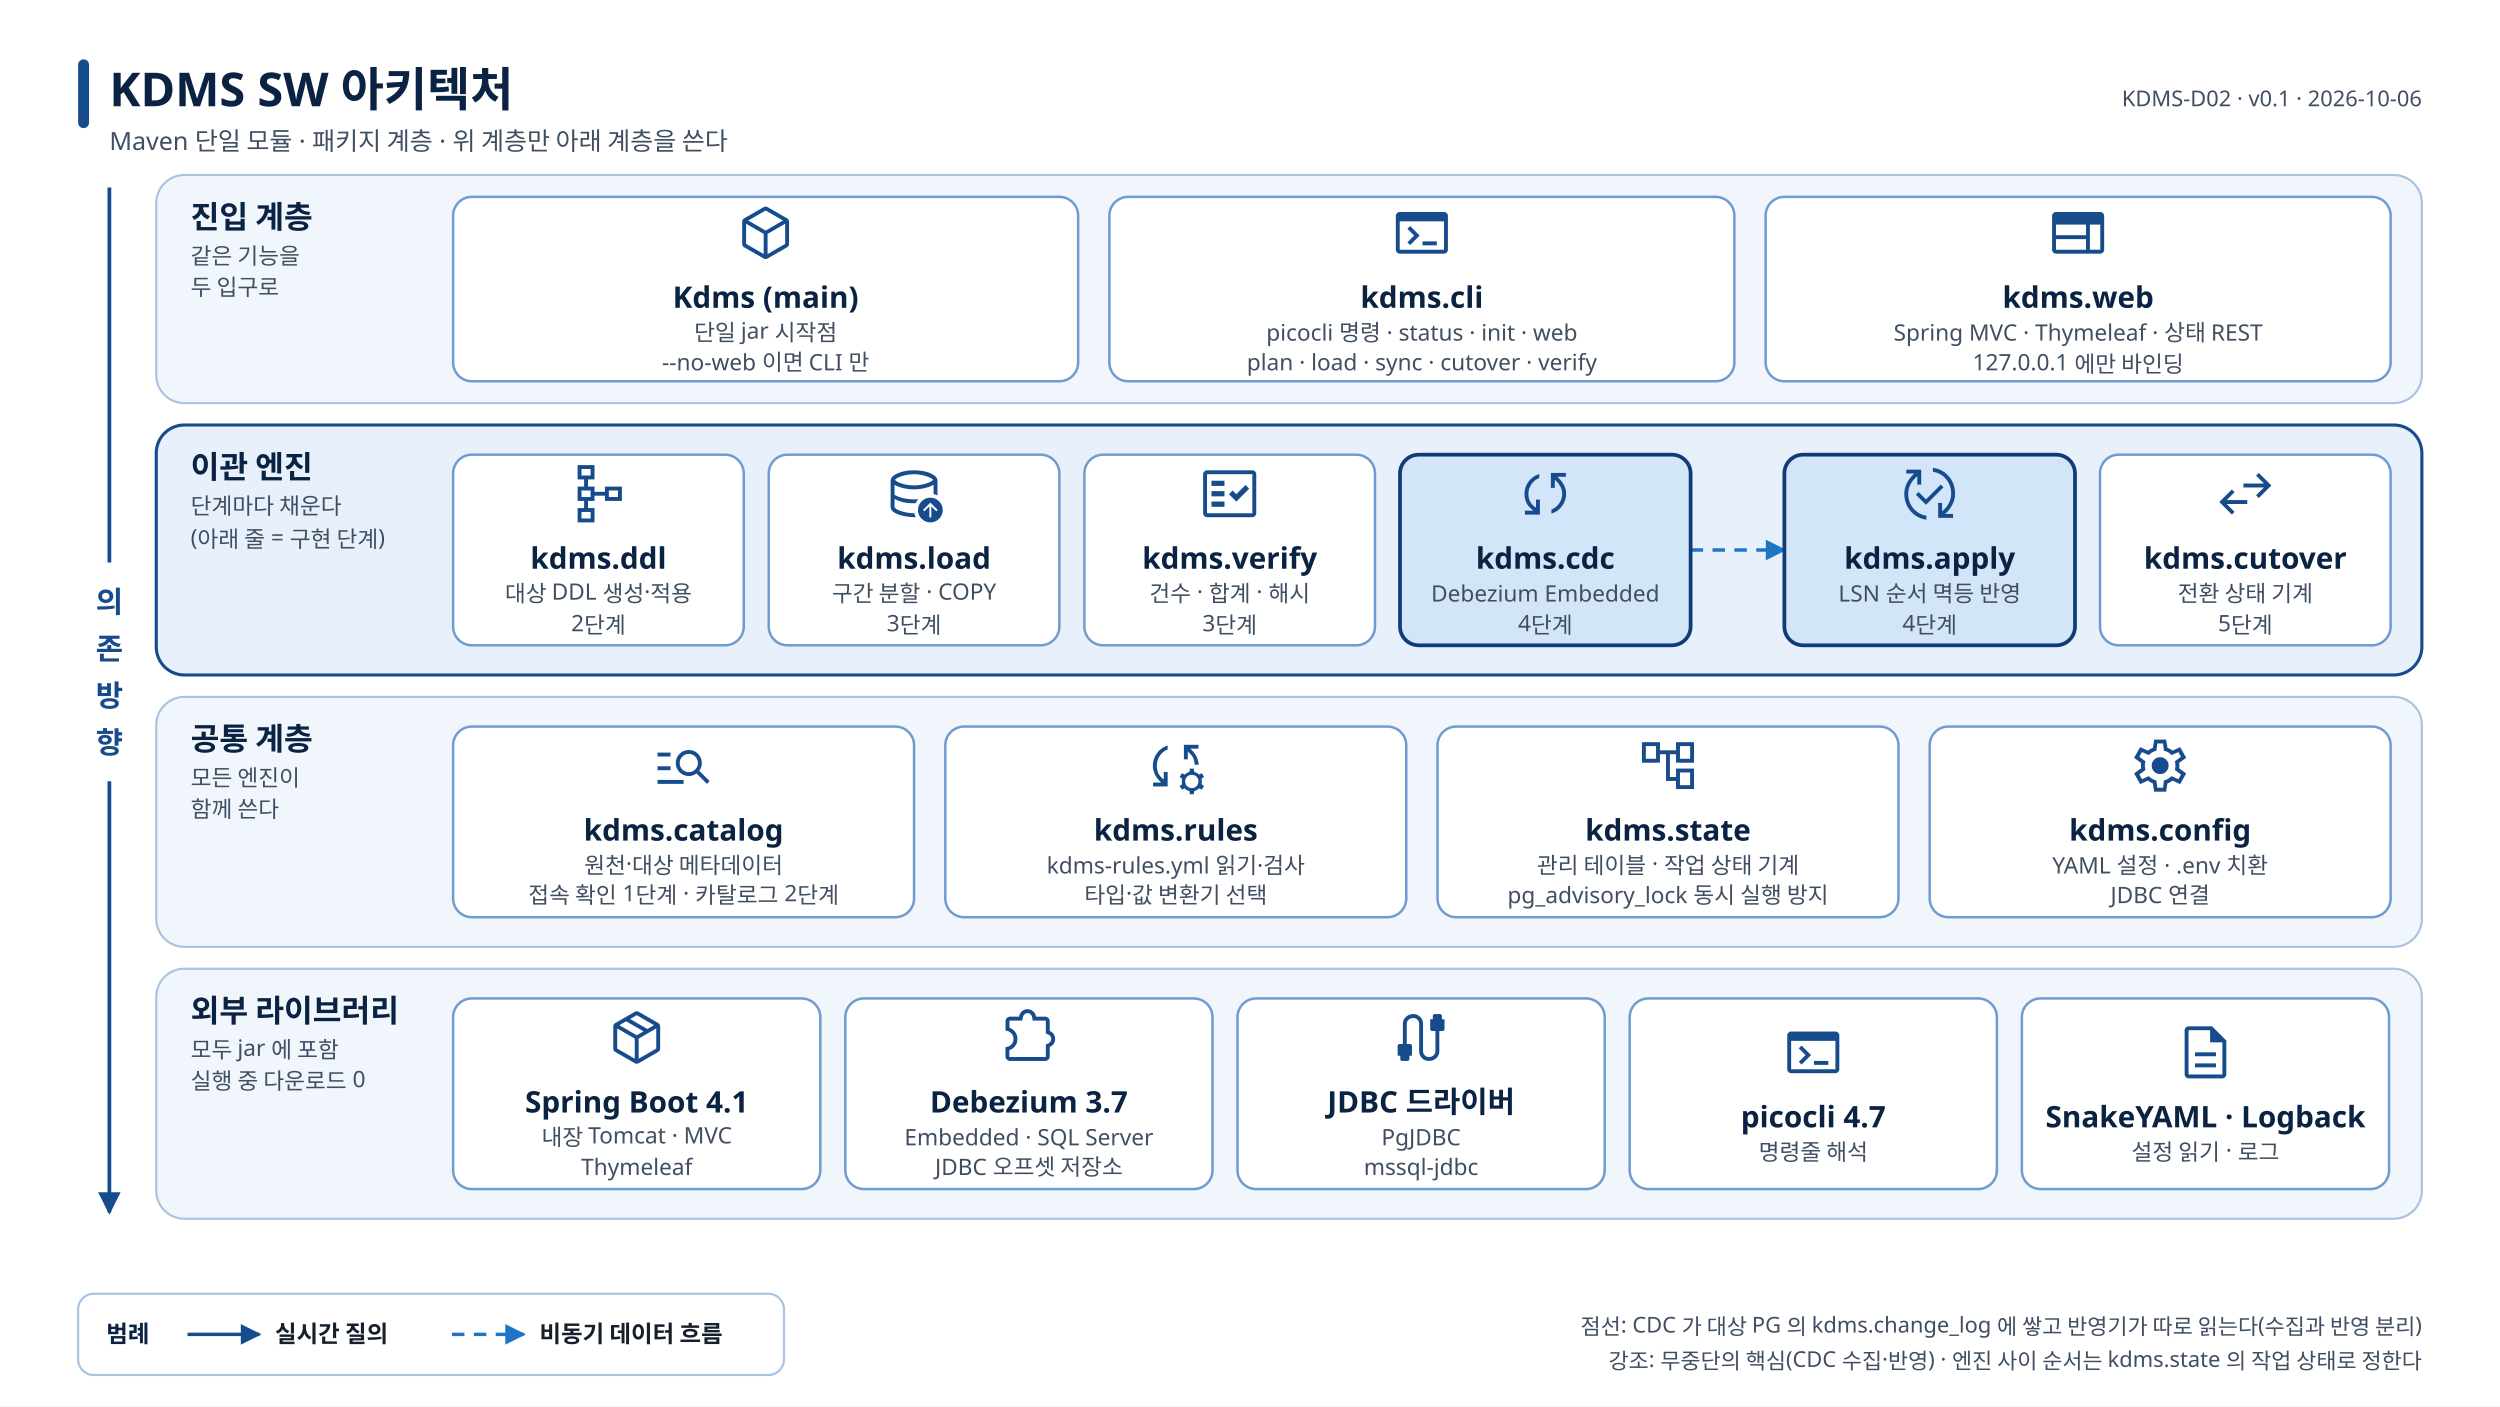
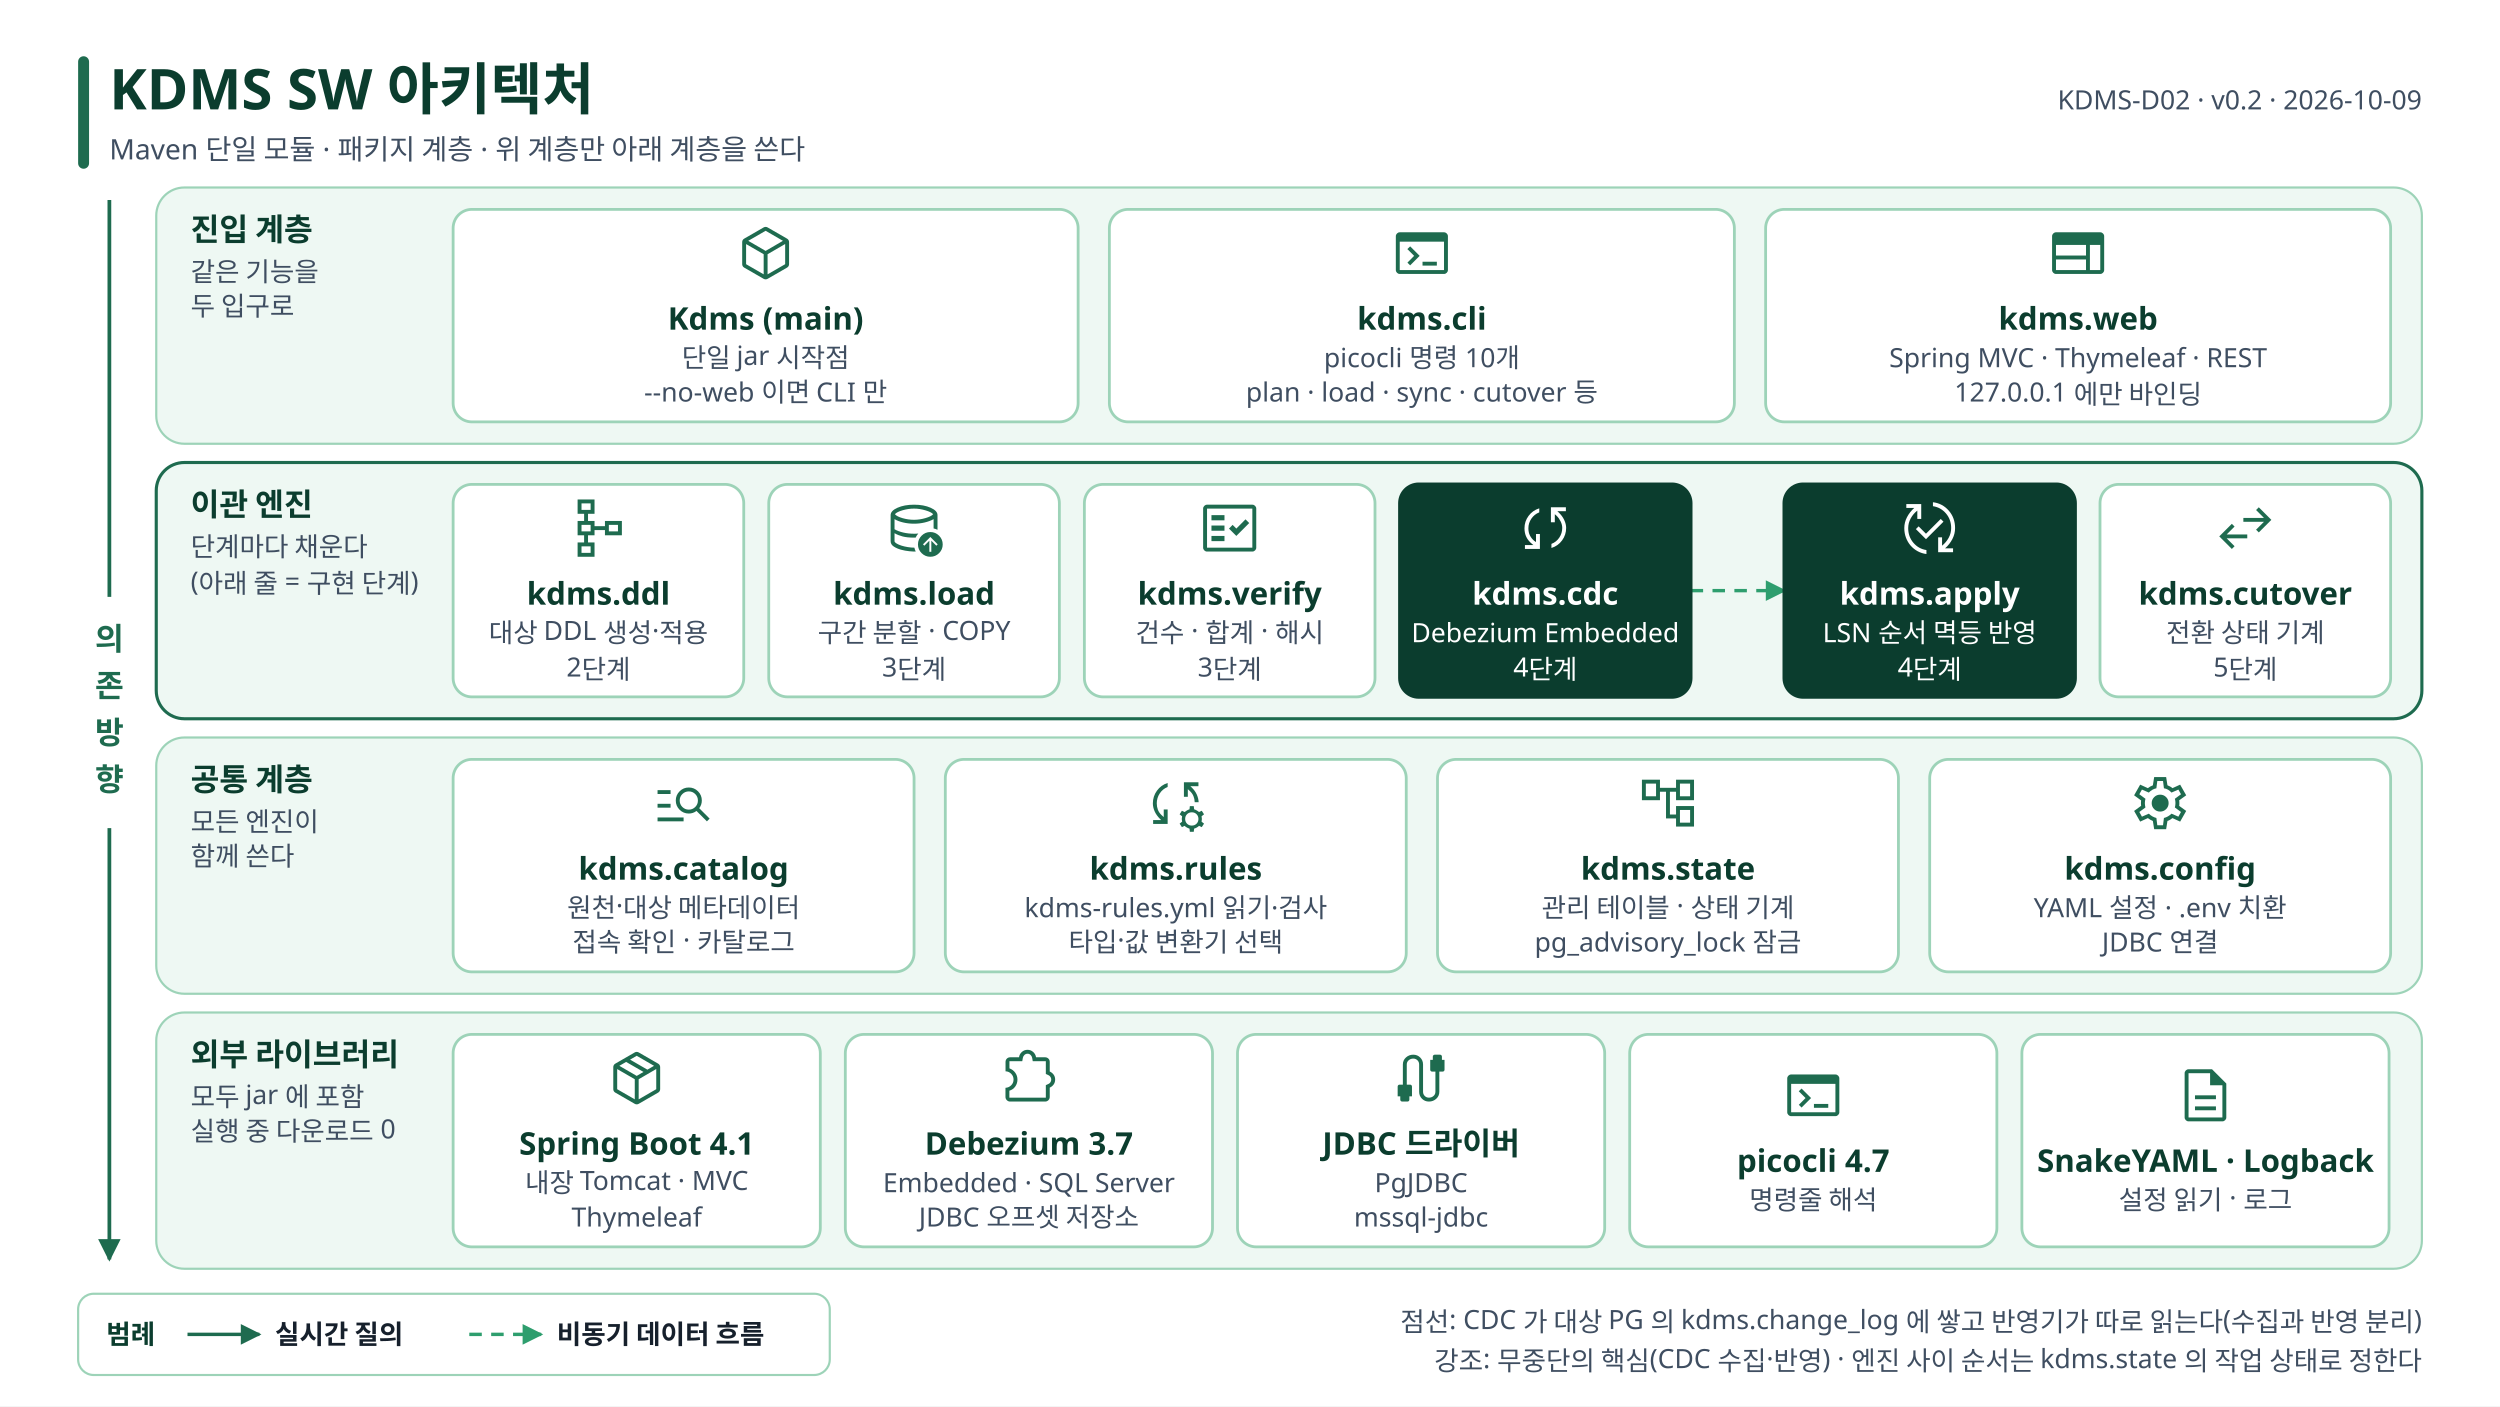
- <svg xmlns="http://www.w3.org/2000/svg" viewBox="0 0 1600 900" width="1600" height="900" font-family="'Pretendard Variable', Pretendard, 'Apple SD Gothic Neo', 'Malgun Gothic', sans-serif" role="img" aria-label="KDMS SW 아키텍처">
+ <svg xmlns="http://www.w3.org/2000/svg" viewBox="0 0 1600 900" width="1600" height="900" font-family="'Pretendard Variable', Pretendard, 'Apple SD Gothic Neo', 'Malgun Gothic', sans-serif" style="font-feature-settings:'calt' 0" role="img" aria-label="KDMS SW 아키텍처">
  <style>@font-face{font-family:'Pretendard Variable';font-weight:45 920;src:url('../assets/fonts/PretendardVariable.woff2') format('woff2-variations');}</style>
  <defs>
    <marker id="arrow-sync" viewBox="0 0 10 10" refX="9" refY="5" markerWidth="6" markerHeight="6" orient="auto-start-reverse">
-       <path d="M0,0 L10,5 L0,10 z" fill="#164B8C" />
+       <path d="M0,0 L10,5 L0,10 z" fill="#1E6B4F" />
    </marker>
    <marker id="arrow-async" viewBox="0 0 10 10" refX="9" refY="5" markerWidth="6" markerHeight="6" orient="auto-start-reverse">
-       <path d="M0,0 L10,5 L0,10 z" fill="#1F74C4" />
+       <path d="M0,0 L10,5 L0,10 z" fill="#2E9E6E" />
    </marker>
    <symbol id="i-account_tree" viewBox="0 -960 960 960">
      <path d="M604-120v-125H450v-410h-93v130H80v-315h277v125h247v-125h276v315H604v-130h-94v350h94v-130h276v315H604ZM140-780v195-195Zm524 405v195-195Zm0-405v195-195Zm0 195h156v-195H664v195Zm0 405h156v-195H664v195ZM140-585h157v-195H140v195Z" />
    </symbol>
    <symbol id="i-cable" viewBox="0 -960 960 960">
      <path d="M190-120q-13 0-21.5-8.5T160-150v-50h-40v-150q0-13 8.5-21.5T150-380h50v-310q0-64 47-107t113-43q63 0 106.5 43.5T510-690v420q0 38 26 64t64 26q41 0 70.5-25.5T700-270v-310h-50q-13 0-21.5-8.5T620-610v-150h40v-50q0-13 8.5-21.5T690-840h80q13 0 21.5 8.5T800-810v50h40v150q0 13-8.5 21.5T810-580h-50v310q0 64-47 107t-113 43q-63 0-106.5-43.5T450-270v-420q0-38-26-64t-64-26q-41 0-70.5 25.5T260-690v310h50q13 0 21.5 8.5T340-350v150h-40v50q0 13-8.5 21.5T270-120h-80Z" />
    </symbol>
    <symbol id="i-database_upload" viewBox="0 -960 960 960">
      <path d="M506-120v-.5.5q-33 1-97.5-5T280-148.5q-64-17.5-112-49T120-280q0 51 48 82.5t112 49Q344-131 408.5-125t97.5 5Zm-27-214v-1 1q-52 0-95-4.5T305-352q-36-9-67-21.5T180-402q27 16 58 28.5t67 21.5q36 9 79 13.5t95 4.5Zm1-274q86 0 176.5-26.5T773-694q-27-32-117.5-59T480-780q-88 0-177 26t-117 60q28 35 116 60.5T480-608Zm235 492h30v-171l77 77 21-21-113-113-113 113 21 21 77-77v171ZM596-95.5Q540-151 540-229q0-79 56-135t134-56q78 0 134 56t56 135q0 78-56 133.5T730-40q-78 0-134-55.5ZM485-180q3 16 8.5 31t12.5 29q-33 1-97.5-5T280-148.5q-64-17.5-112-49T120-280v-400q0-66 105.5-113T480-840q149 0 254.5 47T840-680v226q-14-7-29-12.5t-31-8.5v-143q-59 33-138 51.5T479-548q-85 0-164.5-18.5T180-618v155q54 32 133 50.5T479-394q17 0 33-.5t33-2.5q-13 14-23 30t-18 33h-25q-105 0-174.5-18T180-402v126q5 17 35 34.5t73.5 31q43.5 13.5 95.5 22t101 8.5Z" />
    </symbol>
    <symbol id="i-deployed_code" viewBox="0 -960 960 960">
      <path d="M450-154v-309L180-619v309l270 156Zm60 0 270-156v-310L510-463.16V-154Zm-30-360 266-155-266-154-267 154 267 155ZM150-258q-14.25-8.43-22.12-22.21Q120-294 120-310v-340q0-16 7.88-29.79Q135.75-693.57 150-702l300-173q14.33-8 30.16-8 15.84 0 29.84 8l300 173q14.25 8.43 22.13 22.21Q840-666 840-650v340q0 16-7.87 29.79Q824.25-266.43 810-258L510-85q-14.33 8-30.16 8Q464-77 450-85L150-258Zm330-222Z" />
    </symbol>
    <symbol id="i-description" viewBox="0 -960 960 960">
      <path d="M319-250h322v-60H319v60Zm0-170h322v-60H319v60ZM220-80q-24 0-42-18t-18-42v-680q0-24 18-42t42-18h361l219 219v521q0 24-18 42t-42 18H220Zm331-554v-186H220v680h520v-494H551ZM220-820v186-186 680-680Z" />
    </symbol>
    <symbol id="i-extension" viewBox="0 -960 960 960">
      <path d="M180-180h560v-192l41-19q19-8 30.5-27t11.5-40q0-21.43-11.5-39.72Q800-516 781-525l-41-19v-196H539l-9-51q-5-27-24.67-45.5-19.68-18.5-45.91-18.5Q432-855 412-836.5T387-791l-9 51H181v110q55 20 89 66.78t34 105.5q0 59.72-34 107.22T180-287v107Zm11 60q-29 0-50-21t-21-51v-139q52-3 88-39t36-88q0-52-36-88.5t-87-38.4V-729q0-30 20.5-50.5T192-800h136q6.63-48.88 43.58-81.94Q408.53-915 458.74-915q49.26 0 86.45 33.06Q582.37-848.88 590-800h139q30 0 50.5 20.5T800-729v147q38 18 60.5 49.5T883-458q0 43-22.5 75T800-334v142q0 30-20.5 51T729-120H191Zm311-338Z" />
    </symbol>
    <symbol id="i-fact_check" viewBox="0 -960 960 960">
      <path d="M132-120q-24 0-42-18t-18-42v-600q0-24 18-42t42-18h696q24 0 42 18t18 42v600q0 24-18 42t-42 18H132Zm0-60h696v-600H132v600Zm68-100h200v-80H200v80Zm382-80 198-198-57-57-141 142-57-57-56 57 113 113Zm-382-80h200v-80H200v80Zm0-160h200v-80H200v80Zm-68 420v-600 600Z" />
    </symbol>
    <symbol id="i-manage_search" viewBox="0 -960 960 960">
      <path d="M80-200v-60h400v60H80Zm0-210v-60h200v60H80Zm0-210v-60h200v60H80Zm758 420L678-360q-26 20-56 30t-62 10q-83 0-141.5-58.5T360-520q0-83 58.5-141.5T560-720q83 0 141.5 58.5T760-520q0 32-10 62t-30 56l160 160-42 42ZM559.76-380Q618-380 659-420.76q41-40.77 41-99Q700-578 659.24-619q-40.77-41-99-41Q502-660 461-619.24q-41 40.77-41 99Q420-462 460.76-421q40.77 41 99 41Z" />
    </symbol>
    <symbol id="i-package_2" viewBox="0 -960 960 960">
      <path d="M450-154v-309L180-619v309l270 156Zm60 0 270-156v-310L510-463v309Zm-60 69L150-258q-14-8-22-22t-8-30v-340q0-16 8-30t22-22l300-173q14-8 30-8t30 8l300 173q14 8 22 22t8 30v340q0 16-8 30t-22 22L510-85q-14 8-30 8t-30-8Zm194-525 102-59-266-154-102 59 266 154Zm-164 96 104-61-267-154-104 60 267 155Z" />
    </symbol>
    <symbol id="i-published_with_changes" viewBox="0 -960 960 960">
      <path d="M430-82q-72-9-134.5-43t-108-86.5Q142-264 116-332.5T90-480q0-88 41.5-168T243-790H121v-60h229v229h-60v-129q-64 51-102 121.5T150-480q0 132 80 225.5T430-143v61Zm-7-228L268-465l42-42 113 113 227-227 42 42-269 269Zm187 200v-229h60v129q64-52 102-122t38-148q0-132-80-225.5T530-817v-61q146 18 243 129t97 269q0 88-41.5 168T717-170h122v60H610Z" />
    </symbol>
    <symbol id="i-rule_settings" viewBox="0 -960 960 960">
      <path d="M132-160v-60h123l-14-14q-60-60-86.5-121.5T128-476q0-109 62.5-195T355-790v62q-76 30-121.5 99T188-476q0 52 17.5 98.5T265-293l30 27v-117h60v223H132Zm699-334h-60q-2-51-20-94.5T695-667l-30-27v117h-60v-223h223v60H704l15 14q58 55 84 115t28 117ZM696-40l-5-48q-20-6-41-17.5T616-131l-42 20-35-54 38-30q-5-23-5-41.5t5-41.5l-38-30 35-55 42 20q13-12 34-24t41-18l5-49h60l6 49q20 6 41 18t34 24l42-20 35 55-38 30q5 23 5 41.5t-5 41.5l38 30-35 54-42-20q-13 14-34 25.5T762-88l-6 48h-60Zm30-95q44 0 73-29t29-73q0-44-29-73t-73-29q-44 0-73 29t-29 73q0 44 29 73t73 29Z" />
    </symbol>
    <symbol id="i-schema" viewBox="0 -960 960 960">
      <path d="M160-40v-220h100v-110H160v-220h100v-110H160v-220h260v220H320v110h100v80h160v-80h260v220H580v-80H420v80H320v110h100v220H160Zm60-60h140v-100H220v100Zm0-330h140v-100H220v100Zm420 0h140v-100H640v100ZM220-760h140v-100H220v100Zm70-50Zm0 330Zm420 0ZM290-150Z" />
    </symbol>
    <symbol id="i-settings" viewBox="0 -960 960 960">
      <path d="m388-80-20-126q-19-7-40-19t-37-25l-118 54-93-164 108-79q-2-9-2.5-20.5T185-480q0-9 .5-20.5T188-521L80-600l93-164 118 54q16-13 37-25t40-18l20-127h184l20 126q19 7 40.5 18.5T669-710l118-54 93 164-108 77q2 10 2.5 21.5t.5 21.5q0 10-.5 21t-2.5 21l108 78-93 164-118-54q-16 13-36.5 25.5T592-206L572-80H388Zm48-60h88l14-112q33-8 62.5-25t53.5-41l106 46 40-72-94-69q4-17 6.5-33.5T715-480q0-17-2-33.5t-7-33.5l94-69-40-72-106 46q-23-26-52-43.5T538-708l-14-112h-88l-14 112q-34 7-63.5 24T306-642l-106-46-40 72 94 69q-4 17-6.5 33.5T245-480q0 17 2.5 33.5T254-413l-94 69 40 72 106-46q24 24 53.5 41t62.5 25l14 112Zm44-210q54 0 92-38t38-92q0-54-38-92t-92-38q-54 0-92 38t-38 92q0 54 38 92t92 38Zm0-130Z" />
    </symbol>
    <symbol id="i-swap_horiz" viewBox="0 -960 960 960">
      <path d="M273-160 80-353l193-193 42 42-121 121h316v60H194l121 121-42 42Zm414-254-42-42 121-121H450v-60h316L645-758l42-42 193 193-193 193Z" />
    </symbol>
    <symbol id="i-sync" viewBox="0 -960 960 960">
      <path d="M167-160v-60h130l-15-12q-64-51-93-111t-29-134q0-106 62.5-190.5T387-784v62q-75 29-121 96.5T220-477q0 63 23.5 109.5T307-287l30 21v-124h60v230H167Zm407-15v-63q76-29 121-96.5T740-483q0-48-23.5-97.5T655-668l-29-26v124h-60v-230h230v60H665l15 14q60 56 90 120t30 123q0 106-62 191T574-175Z" />
    </symbol>
    <symbol id="i-terminal" viewBox="0 -960 960 960">
      <path d="M140-160q-24 0-42-18t-18-42v-520q0-24 18-42t42-18h680q24 0 42 18t18 42v520q0 24-18 42t-42 18H140Zm0-60h680v-436H140v436Zm160-72-42-42 103-104-104-104 43-42 146 146-146 146Zm190 4v-60h220v60H490Z" />
    </symbol>
    <symbol id="i-web" viewBox="0 -960 960 960">
      <path d="M140-160q-24 0-42-18t-18-42v-520q0-24 18-42t42-18h680q24 0 42 18t18 42v520q0 24-18 42t-42 18H140Zm0-60h461v-163H140v163Zm521 0h159v-386H661v386ZM140-443h461v-163H140v163Z" />
    </symbol>
  </defs>
  <rect width="1600" height="900" fill="#FFFFFF" />
-   <rect x="50" y="38" width="7" height="44" rx="3.5" fill="#164B8C" />
-   <text x="70" y="68" font-size="30" font-weight="800" fill="#0A2342">KDMS SW 아키텍처</text>
-   <text x="70" y="96" font-size="16" font-weight="500" fill="#3F4E61">Maven 단일 모듈 · 패키지 계층 · 위 계층만 아래 계층을 쓴다</text>
-   <text x="1550" y="68" font-size="14" font-weight="500" fill="#3F4E61" text-anchor="end">KDMS-D02 · v0.1 · 2026-10-06</text>
-   <rect x="100" y="112" width="1450" height="146" rx="18" fill="#F1F6FC" stroke="#A9C3E2" stroke-width="1.4" />
-   <text x="122" y="146" font-size="20" font-weight="800" fill="#0A2342" text-anchor="start">진입 계층</text>
-   <text x="122" y="169" font-size="14.5" font-weight="500" fill="#3F4E61" text-anchor="start">같은 기능을</text>
-   <text x="122" y="189" font-size="14.5" font-weight="500" fill="#3F4E61" text-anchor="start">두 입구로</text>
-   <rect x="100" y="272" width="1450" height="160" rx="18" fill="#E8F1FB" stroke="#164B8C" stroke-width="2" />
-   <text x="122" y="306" font-size="20" font-weight="800" fill="#0A2342" text-anchor="start">이관 엔진</text>
-   <text x="122" y="329" font-size="14.5" font-weight="500" fill="#3F4E61" text-anchor="start">단계마다 채운다</text>
-   <text x="122" y="349" font-size="14.5" font-weight="500" fill="#3F4E61" text-anchor="start">(아래 줄 = 구현 단계)</text>
-   <rect x="100" y="446" width="1450" height="160" rx="18" fill="#F1F6FC" stroke="#A9C3E2" stroke-width="1.4" />
-   <text x="122" y="480" font-size="20" font-weight="800" fill="#0A2342" text-anchor="start">공통 계층</text>
-   <text x="122" y="503" font-size="14.5" font-weight="500" fill="#3F4E61" text-anchor="start">모든 엔진이</text>
-   <text x="122" y="523" font-size="14.5" font-weight="500" fill="#3F4E61" text-anchor="start">함께 쓴다</text>
-   <rect x="100" y="620" width="1450" height="160" rx="18" fill="#F1F6FC" stroke="#A9C3E2" stroke-width="1.4" />
-   <text x="122" y="654" font-size="20" font-weight="800" fill="#0A2342" text-anchor="start">외부 라이브러리</text>
-   <text x="122" y="677" font-size="14.5" font-weight="500" fill="#3F4E61" text-anchor="start">모두 jar 에 포함</text>
-   <text x="122" y="697" font-size="14.5" font-weight="500" fill="#3F4E61" text-anchor="start">실행 중 다운로드 0</text>
-   <line x1="70" y1="120" x2="70" y2="360" stroke="#164B8C" stroke-width="2.4" />
-   <line x1="70" y1="500" x2="70" y2="776" stroke="#164B8C" stroke-width="2.4" marker-end="url(#arrow-sync)" />
-   <path d="M1082.0,352.0 L1142.0,352.0" fill="none" stroke="#1F74C4" stroke-width="2.2" stroke-dasharray="8 6" stroke-linejoin="round" marker-end="url(#arrow-async)" />
-   <rect x="290" y="126" width="400" height="118" rx="12" fill="#FFFFFF" stroke="#6F9BD1" stroke-width="1.6" />
-   <use href="#i-deployed_code" x="470.0" y="129.0" width="40" height="40" fill="#164B8C" />
-   <text x="490.0" y="197.0" font-size="19" font-weight="700" fill="#0A2342" text-anchor="middle">Kdms (main)</text>
-   <text x="490.0" y="218.0" font-size="14.5" font-weight="500" fill="#3F4E61" text-anchor="middle">단일 jar 시작점</text>
-   <text x="490.0" y="237.0" font-size="14.5" font-weight="500" fill="#3F4E61" text-anchor="middle">--no-web 이면 CLI 만</text>
-   <rect x="710" y="126" width="400" height="118" rx="12" fill="#FFFFFF" stroke="#6F9BD1" stroke-width="1.6" />
-   <use href="#i-terminal" x="890.0" y="129.0" width="40" height="40" fill="#164B8C" />
-   <text x="910.0" y="197.0" font-size="19" font-weight="700" fill="#0A2342" text-anchor="middle">kdms.cli</text>
-   <text x="910.0" y="218.0" font-size="14.5" font-weight="500" fill="#3F4E61" text-anchor="middle">picocli 명령 · status · init · web</text>
-   <text x="910.0" y="237.0" font-size="14.5" font-weight="500" fill="#3F4E61" text-anchor="middle">plan · load · sync · cutover · verify</text>
-   <rect x="1130" y="126" width="400" height="118" rx="12" fill="#FFFFFF" stroke="#6F9BD1" stroke-width="1.6" />
-   <use href="#i-web" x="1310.0" y="129.0" width="40" height="40" fill="#164B8C" />
-   <text x="1330.0" y="197.0" font-size="19" font-weight="700" fill="#0A2342" text-anchor="middle">kdms.web</text>
-   <text x="1330.0" y="218.0" font-size="14.5" font-weight="500" fill="#3F4E61" text-anchor="middle">Spring MVC · Thymeleaf · 상태 REST</text>
-   <text x="1330.0" y="237.0" font-size="14.5" font-weight="500" fill="#3F4E61" text-anchor="middle">127.0.0.1 에만 바인딩</text>
-   <rect x="290" y="291" width="186" height="122" rx="12" fill="#FFFFFF" stroke="#6F9BD1" stroke-width="1.6" />
-   <use href="#i-schema" x="363.0" y="296.0" width="40" height="40" fill="#164B8C" />
-   <text x="383.0" y="364.0" font-size="19" font-weight="700" fill="#0A2342" text-anchor="middle">kdms.ddl</text>
-   <text x="383.0" y="385.0" font-size="14.5" font-weight="500" fill="#3F4E61" text-anchor="middle">대상 DDL 생성·적용</text>
-   <text x="383.0" y="404.0" font-size="14.5" font-weight="500" fill="#3F4E61" text-anchor="middle">2단계</text>
-   <rect x="492" y="291" width="186" height="122" rx="12" fill="#FFFFFF" stroke="#6F9BD1" stroke-width="1.6" />
-   <use href="#i-database_upload" x="565.0" y="296.0" width="40" height="40" fill="#164B8C" />
-   <text x="585.0" y="364.0" font-size="19" font-weight="700" fill="#0A2342" text-anchor="middle">kdms.load</text>
-   <text x="585.0" y="385.0" font-size="14.5" font-weight="500" fill="#3F4E61" text-anchor="middle">구간 분할 · COPY</text>
-   <text x="585.0" y="404.0" font-size="14.5" font-weight="500" fill="#3F4E61" text-anchor="middle">3단계</text>
-   <rect x="694" y="291" width="186" height="122" rx="12" fill="#FFFFFF" stroke="#6F9BD1" stroke-width="1.6" />
-   <use href="#i-fact_check" x="767.0" y="296.0" width="40" height="40" fill="#164B8C" />
-   <text x="787.0" y="364.0" font-size="19" font-weight="700" fill="#0A2342" text-anchor="middle">kdms.verify</text>
-   <text x="787.0" y="385.0" font-size="14.5" font-weight="500" fill="#3F4E61" text-anchor="middle">건수 · 합계 · 해시</text>
-   <text x="787.0" y="404.0" font-size="14.5" font-weight="500" fill="#3F4E61" text-anchor="middle">3단계</text>
-   <rect x="896" y="291" width="186" height="122" rx="12" fill="#D3E5F8" stroke="#0F3C78" stroke-width="2.4" />
-   <use href="#i-sync" x="969.0" y="296.0" width="40" height="40" fill="#164B8C" />
-   <text x="989.0" y="364.0" font-size="19" font-weight="700" fill="#0A2342" text-anchor="middle">kdms.cdc</text>
-   <text x="989.0" y="385.0" font-size="14.5" font-weight="500" fill="#3F4E61" text-anchor="middle">Debezium Embedded</text>
-   <text x="989.0" y="404.0" font-size="14.5" font-weight="500" fill="#3F4E61" text-anchor="middle">4단계</text>
-   <rect x="1142" y="291" width="186" height="122" rx="12" fill="#D3E5F8" stroke="#0F3C78" stroke-width="2.4" />
-   <use href="#i-published_with_changes" x="1215.0" y="296.0" width="40" height="40" fill="#164B8C" />
-   <text x="1235.0" y="364.0" font-size="19" font-weight="700" fill="#0A2342" text-anchor="middle">kdms.apply</text>
-   <text x="1235.0" y="385.0" font-size="14.5" font-weight="500" fill="#3F4E61" text-anchor="middle">LSN 순서 멱등 반영</text>
-   <text x="1235.0" y="404.0" font-size="14.5" font-weight="500" fill="#3F4E61" text-anchor="middle">4단계</text>
-   <rect x="1344" y="291" width="186" height="122" rx="12" fill="#FFFFFF" stroke="#6F9BD1" stroke-width="1.6" />
-   <use href="#i-swap_horiz" x="1417.0" y="296.0" width="40" height="40" fill="#164B8C" />
-   <text x="1437.0" y="364.0" font-size="19" font-weight="700" fill="#0A2342" text-anchor="middle">kdms.cutover</text>
-   <text x="1437.0" y="385.0" font-size="14.5" font-weight="500" fill="#3F4E61" text-anchor="middle">전환 상태 기계</text>
-   <text x="1437.0" y="404.0" font-size="14.5" font-weight="500" fill="#3F4E61" text-anchor="middle">5단계</text>
-   <rect x="290" y="465" width="295" height="122" rx="12" fill="#FFFFFF" stroke="#6F9BD1" stroke-width="1.6" />
-   <use href="#i-manage_search" x="417.5" y="470.0" width="40" height="40" fill="#164B8C" />
-   <text x="437.5" y="538.0" font-size="19" font-weight="700" fill="#0A2342" text-anchor="middle">kdms.catalog</text>
-   <text x="437.5" y="559.0" font-size="14.5" font-weight="500" fill="#3F4E61" text-anchor="middle">원천·대상 메타데이터</text>
-   <text x="437.5" y="578.0" font-size="14.5" font-weight="500" fill="#3F4E61" text-anchor="middle">접속 확인 1단계 · 카탈로그 2단계</text>
-   <rect x="605" y="465" width="295" height="122" rx="12" fill="#FFFFFF" stroke="#6F9BD1" stroke-width="1.6" />
-   <use href="#i-rule_settings" x="732.5" y="470.0" width="40" height="40" fill="#164B8C" />
-   <text x="752.5" y="538.0" font-size="19" font-weight="700" fill="#0A2342" text-anchor="middle">kdms.rules</text>
-   <text x="752.5" y="559.0" font-size="14.5" font-weight="500" fill="#3F4E61" text-anchor="middle">kdms-rules.yml 읽기·검사</text>
-   <text x="752.5" y="578.0" font-size="14.5" font-weight="500" fill="#3F4E61" text-anchor="middle">타입·값 변환기 선택</text>
-   <rect x="920" y="465" width="295" height="122" rx="12" fill="#FFFFFF" stroke="#6F9BD1" stroke-width="1.6" />
-   <use href="#i-account_tree" x="1047.5" y="470.0" width="40" height="40" fill="#164B8C" />
-   <text x="1067.5" y="538.0" font-size="19" font-weight="700" fill="#0A2342" text-anchor="middle">kdms.state</text>
-   <text x="1067.5" y="559.0" font-size="14.5" font-weight="500" fill="#3F4E61" text-anchor="middle">관리 테이블 · 작업 상태 기계</text>
-   <text x="1067.5" y="578.0" font-size="14.5" font-weight="500" fill="#3F4E61" text-anchor="middle">pg_advisory_lock 동시 실행 방지</text>
-   <rect x="1235" y="465" width="295" height="122" rx="12" fill="#FFFFFF" stroke="#6F9BD1" stroke-width="1.6" />
-   <use href="#i-settings" x="1362.5" y="470.0" width="40" height="40" fill="#164B8C" />
-   <text x="1382.5" y="538.0" font-size="19" font-weight="700" fill="#0A2342" text-anchor="middle">kdms.config</text>
-   <text x="1382.5" y="559.0" font-size="14.5" font-weight="500" fill="#3F4E61" text-anchor="middle">YAML 설정 · .env 치환</text>
-   <text x="1382.5" y="578.0" font-size="14.5" font-weight="500" fill="#3F4E61" text-anchor="middle">JDBC 연결</text>
-   <rect x="290" y="639" width="235" height="122" rx="12" fill="#FFFFFF" stroke="#6F9BD1" stroke-width="1.6" />
-   <use href="#i-package_2" x="387.5" y="644.0" width="40" height="40" fill="#164B8C" />
-   <text x="407.5" y="712.0" font-size="19" font-weight="700" fill="#0A2342" text-anchor="middle">Spring Boot 4.1</text>
-   <text x="407.5" y="733.0" font-size="14.5" font-weight="500" fill="#3F4E61" text-anchor="middle">내장 Tomcat · MVC</text>
-   <text x="407.5" y="752.0" font-size="14.5" font-weight="500" fill="#3F4E61" text-anchor="middle">Thymeleaf</text>
-   <rect x="541" y="639" width="235" height="122" rx="12" fill="#FFFFFF" stroke="#6F9BD1" stroke-width="1.6" />
-   <use href="#i-extension" x="638.5" y="644.0" width="40" height="40" fill="#164B8C" />
-   <text x="658.5" y="712.0" font-size="19" font-weight="700" fill="#0A2342" text-anchor="middle">Debezium 3.7</text>
-   <text x="658.5" y="733.0" font-size="14.5" font-weight="500" fill="#3F4E61" text-anchor="middle">Embedded · SQL Server</text>
-   <text x="658.5" y="752.0" font-size="14.5" font-weight="500" fill="#3F4E61" text-anchor="middle">JDBC 오프셋 저장소</text>
-   <rect x="792" y="639" width="235" height="122" rx="12" fill="#FFFFFF" stroke="#6F9BD1" stroke-width="1.6" />
-   <use href="#i-cable" x="889.5" y="644.0" width="40" height="40" fill="#164B8C" />
-   <text x="909.5" y="712.0" font-size="19" font-weight="700" fill="#0A2342" text-anchor="middle">JDBC 드라이버</text>
-   <text x="909.5" y="733.0" font-size="14.5" font-weight="500" fill="#3F4E61" text-anchor="middle">PgJDBC</text>
-   <text x="909.5" y="752.0" font-size="14.5" font-weight="500" fill="#3F4E61" text-anchor="middle">mssql-jdbc</text>
-   <rect x="1043" y="639" width="235" height="122" rx="12" fill="#FFFFFF" stroke="#6F9BD1" stroke-width="1.6" />
-   <use href="#i-terminal" x="1140.5" y="653.5" width="40" height="40" fill="#164B8C" />
-   <text x="1160.5" y="721.5" font-size="19" font-weight="700" fill="#0A2342" text-anchor="middle">picocli 4.7</text>
-   <text x="1160.5" y="742.5" font-size="14.5" font-weight="500" fill="#3F4E61" text-anchor="middle">명령줄 해석</text>
-   <rect x="1294" y="639" width="235" height="122" rx="12" fill="#FFFFFF" stroke="#6F9BD1" stroke-width="1.6" />
-   <use href="#i-description" x="1391.5" y="653.5" width="40" height="40" fill="#164B8C" />
-   <text x="1411.5" y="721.5" font-size="19" font-weight="700" fill="#0A2342" text-anchor="middle">SnakeYAML · Logback</text>
-   <text x="1411.5" y="742.5" font-size="14.5" font-weight="500" fill="#3F4E61" text-anchor="middle">설정 읽기 · 로그</text>
-   <text x="70" y="392" font-size="19" font-weight="700" fill="#164B8C" text-anchor="middle">의</text>
-   <text x="70" y="422" font-size="19" font-weight="700" fill="#164B8C" text-anchor="middle">존</text>
-   <text x="70" y="452" font-size="19" font-weight="700" fill="#164B8C" text-anchor="middle">방</text>
-   <text x="70" y="482" font-size="19" font-weight="700" fill="#164B8C" text-anchor="middle">향</text>
-   <rect x="50" y="828" width="451.75" height="52" rx="10" fill="#FFFFFF" stroke="#A9C3E2" stroke-width="1.4" />
-   <text x="68" y="859.0" font-size="15" font-weight="800" fill="#0A2342">범례</text>
-   <line x1="120" y1="854.0" x2="166" y2="854.0" stroke="#164B8C" stroke-width="2.2" marker-end="url(#arrow-sync)" />
-   <text x="176" y="859.0" font-size="15" font-weight="600" fill="#16202C">실시간 질의</text>
-   <line x1="289.25" y1="854.0" x2="335.25" y2="854.0" stroke="#1F74C4" stroke-width="2.2" stroke-dasharray="8 6" marker-end="url(#arrow-async)" />
-   <text x="345.25" y="859.0" font-size="15" font-weight="600" fill="#16202C">비동기 데이터 흐름</text>
-   <text x="1550" y="854" font-size="14" font-weight="500" fill="#3F4E61" text-anchor="end">점선: CDC 가 대상 PG 의 kdms.change_log 에 쌓고 반영기가 따로 읽는다(수집과 반영 분리)</text>
-   <text x="1550" y="876" font-size="14" font-weight="500" fill="#3F4E61" text-anchor="end">강조: 무중단의 핵심(CDC 수집·반영) · 엔진 사이 순서는 kdms.state 의 작업 상태로 정한다</text>
+   <rect x="50" y="36" width="7" height="72" rx="3.5" fill="#1E6B4F" />
+   <text x="70" y="70" font-size="36" font-weight="800" fill="#0B3D2E">KDMS SW 아키텍처</text>
+   <text x="70" y="102" font-size="18" font-weight="500" fill="#3F4E61">Maven 단일 모듈 · 패키지 계층 · 위 계층만 아래 계층을 쓴다</text>
+   <text x="1550" y="70" font-size="17" font-weight="500" fill="#3F4E61" text-anchor="end">KDMS-D02 · v0.2 · 2026-10-09</text>
+   <rect x="100" y="120" width="1450" height="164" rx="18" fill="#EEF8F3" stroke="#9DD3B8" stroke-width="1.4" />
+   <text x="122" y="154" font-size="20" font-weight="800" fill="#0B3D2E" text-anchor="start">진입 계층</text>
+   <text x="122" y="180" font-size="17" font-weight="500" fill="#3F4E61" text-anchor="start">같은 기능을</text>
+   <text x="122" y="202" font-size="17" font-weight="500" fill="#3F4E61" text-anchor="start">두 입구로</text>
+   <rect x="100" y="296" width="1450" height="164" rx="18" fill="#EEF8F3" stroke="#1E6B4F" stroke-width="2" />
+   <text x="122" y="330" font-size="20" font-weight="800" fill="#0B3D2E" text-anchor="start">이관 엔진</text>
+   <text x="122" y="356" font-size="17" font-weight="500" fill="#3F4E61" text-anchor="start">단계마다 채운다</text>
+   <text x="122" y="378" font-size="17" font-weight="500" fill="#3F4E61" text-anchor="start">(아래 줄 = 구현 단계)</text>
+   <rect x="100" y="472" width="1450" height="164" rx="18" fill="#EEF8F3" stroke="#9DD3B8" stroke-width="1.4" />
+   <text x="122" y="506" font-size="20" font-weight="800" fill="#0B3D2E" text-anchor="start">공통 계층</text>
+   <text x="122" y="532" font-size="17" font-weight="500" fill="#3F4E61" text-anchor="start">모든 엔진이</text>
+   <text x="122" y="554" font-size="17" font-weight="500" fill="#3F4E61" text-anchor="start">함께 쓴다</text>
+   <rect x="100" y="648" width="1450" height="164" rx="18" fill="#EEF8F3" stroke="#9DD3B8" stroke-width="1.4" />
+   <text x="122" y="682" font-size="20" font-weight="800" fill="#0B3D2E" text-anchor="start">외부 라이브러리</text>
+   <text x="122" y="708" font-size="17" font-weight="500" fill="#3F4E61" text-anchor="start">모두 jar 에 포함</text>
+   <text x="122" y="730" font-size="17" font-weight="500" fill="#3F4E61" text-anchor="start">실행 중 다운로드 0</text>
+   <line x1="70" y1="128" x2="70" y2="382" stroke="#1E6B4F" stroke-width="2.4" />
+   <line x1="70" y1="530" x2="70" y2="806" stroke="#1E6B4F" stroke-width="2.4" marker-end="url(#arrow-sync)" />
+   <path d="M1082.0,378.0 L1142.0,378.0" fill="none" stroke="#2E9E6E" stroke-width="2.2" stroke-dasharray="8 6" stroke-linejoin="round" marker-end="url(#arrow-async)" />
+   <rect x="290" y="134" width="400" height="136" rx="12" fill="#FFFFFF" stroke="#9DD3B8" stroke-width="1.8" />
+   <use href="#i-deployed_code" x="470.0" y="142.0" width="40" height="40" fill="#1E6B4F" />
+   <text x="490.0" y="211.0" font-size="20" font-weight="700" fill="#0B3D2E" text-anchor="middle">Kdms (main)</text>
+   <text x="490.0" y="235.0" font-size="17" font-weight="500" fill="#3F4E61" text-anchor="middle">단일 jar 시작점</text>
+   <text x="490.0" y="257.0" font-size="17" font-weight="500" fill="#3F4E61" text-anchor="middle">--no-web 이면 CLI 만</text>
+   <rect x="710" y="134" width="400" height="136" rx="12" fill="#FFFFFF" stroke="#9DD3B8" stroke-width="1.8" />
+   <use href="#i-terminal" x="890.0" y="142.0" width="40" height="40" fill="#1E6B4F" />
+   <text x="910.0" y="211.0" font-size="20" font-weight="700" fill="#0B3D2E" text-anchor="middle">kdms.cli</text>
+   <text x="910.0" y="235.0" font-size="17" font-weight="500" fill="#3F4E61" text-anchor="middle">picocli 명령 10개</text>
+   <text x="910.0" y="257.0" font-size="17" font-weight="500" fill="#3F4E61" text-anchor="middle">plan · load · sync · cutover 등</text>
+   <rect x="1130" y="134" width="400" height="136" rx="12" fill="#FFFFFF" stroke="#9DD3B8" stroke-width="1.8" />
+   <use href="#i-web" x="1310.0" y="142.0" width="40" height="40" fill="#1E6B4F" />
+   <text x="1330.0" y="211.0" font-size="20" font-weight="700" fill="#0B3D2E" text-anchor="middle">kdms.web</text>
+   <text x="1330.0" y="235.0" font-size="17" font-weight="500" fill="#3F4E61" text-anchor="middle">Spring MVC · Thymeleaf · REST</text>
+   <text x="1330.0" y="257.0" font-size="17" font-weight="500" fill="#3F4E61" text-anchor="middle">127.0.0.1 에만 바인딩</text>
+   <rect x="290" y="310" width="186" height="136" rx="12" fill="#FFFFFF" stroke="#9DD3B8" stroke-width="1.8" />
+   <use href="#i-schema" x="363.0" y="318.0" width="40" height="40" fill="#1E6B4F" />
+   <text x="383.0" y="387.0" font-size="20" font-weight="700" fill="#0B3D2E" text-anchor="middle">kdms.ddl</text>
+   <text x="383.0" y="411.0" font-size="17" font-weight="500" fill="#3F4E61" text-anchor="middle">대상 DDL 생성·적용</text>
+   <text x="383.0" y="433.0" font-size="17" font-weight="500" fill="#3F4E61" text-anchor="middle">2단계</text>
+   <rect x="492" y="310" width="186" height="136" rx="12" fill="#FFFFFF" stroke="#9DD3B8" stroke-width="1.8" />
+   <use href="#i-database_upload" x="565.0" y="318.0" width="40" height="40" fill="#1E6B4F" />
+   <text x="585.0" y="387.0" font-size="20" font-weight="700" fill="#0B3D2E" text-anchor="middle">kdms.load</text>
+   <text x="585.0" y="411.0" font-size="17" font-weight="500" fill="#3F4E61" text-anchor="middle">구간 분할 · COPY</text>
+   <text x="585.0" y="433.0" font-size="17" font-weight="500" fill="#3F4E61" text-anchor="middle">3단계</text>
+   <rect x="694" y="310" width="186" height="136" rx="12" fill="#FFFFFF" stroke="#9DD3B8" stroke-width="1.8" />
+   <use href="#i-fact_check" x="767.0" y="318.0" width="40" height="40" fill="#1E6B4F" />
+   <text x="787.0" y="387.0" font-size="20" font-weight="700" fill="#0B3D2E" text-anchor="middle">kdms.verify</text>
+   <text x="787.0" y="411.0" font-size="17" font-weight="500" fill="#3F4E61" text-anchor="middle">건수 · 합계 · 해시</text>
+   <text x="787.0" y="433.0" font-size="17" font-weight="500" fill="#3F4E61" text-anchor="middle">3단계</text>
+   <rect x="896" y="310" width="186" height="136" rx="12" fill="#0B3D2E" stroke="#0B3D2E" stroke-width="2.4" />
+   <use href="#i-sync" x="969.0" y="318.0" width="40" height="40" fill="#FFFFFF" />
+   <text x="989.0" y="387.0" font-size="20" font-weight="700" fill="#FFFFFF" text-anchor="middle">kdms.cdc</text>
+   <text x="989.0" y="411.0" font-size="17" font-weight="500" fill="#FFFFFF" text-anchor="middle">Debezium Embedded</text>
+   <text x="989.0" y="433.0" font-size="17" font-weight="500" fill="#FFFFFF" text-anchor="middle">4단계</text>
+   <rect x="1142" y="310" width="186" height="136" rx="12" fill="#0B3D2E" stroke="#0B3D2E" stroke-width="2.4" />
+   <use href="#i-published_with_changes" x="1215.0" y="318.0" width="40" height="40" fill="#FFFFFF" />
+   <text x="1235.0" y="387.0" font-size="20" font-weight="700" fill="#FFFFFF" text-anchor="middle">kdms.apply</text>
+   <text x="1235.0" y="411.0" font-size="17" font-weight="500" fill="#FFFFFF" text-anchor="middle">LSN 순서 멱등 반영</text>
+   <text x="1235.0" y="433.0" font-size="17" font-weight="500" fill="#FFFFFF" text-anchor="middle">4단계</text>
+   <rect x="1344" y="310" width="186" height="136" rx="12" fill="#FFFFFF" stroke="#9DD3B8" stroke-width="1.8" />
+   <use href="#i-swap_horiz" x="1417.0" y="318.0" width="40" height="40" fill="#1E6B4F" />
+   <text x="1437.0" y="387.0" font-size="20" font-weight="700" fill="#0B3D2E" text-anchor="middle">kdms.cutover</text>
+   <text x="1437.0" y="411.0" font-size="17" font-weight="500" fill="#3F4E61" text-anchor="middle">전환 상태 기계</text>
+   <text x="1437.0" y="433.0" font-size="17" font-weight="500" fill="#3F4E61" text-anchor="middle">5단계</text>
+   <rect x="290" y="486" width="295" height="136" rx="12" fill="#FFFFFF" stroke="#9DD3B8" stroke-width="1.8" />
+   <use href="#i-manage_search" x="417.5" y="494.0" width="40" height="40" fill="#1E6B4F" />
+   <text x="437.5" y="563.0" font-size="20" font-weight="700" fill="#0B3D2E" text-anchor="middle">kdms.catalog</text>
+   <text x="437.5" y="587.0" font-size="17" font-weight="500" fill="#3F4E61" text-anchor="middle">원천·대상 메타데이터</text>
+   <text x="437.5" y="609.0" font-size="17" font-weight="500" fill="#3F4E61" text-anchor="middle">접속 확인 · 카탈로그</text>
+   <rect x="605" y="486" width="295" height="136" rx="12" fill="#FFFFFF" stroke="#9DD3B8" stroke-width="1.8" />
+   <use href="#i-rule_settings" x="732.5" y="494.0" width="40" height="40" fill="#1E6B4F" />
+   <text x="752.5" y="563.0" font-size="20" font-weight="700" fill="#0B3D2E" text-anchor="middle">kdms.rules</text>
+   <text x="752.5" y="587.0" font-size="17" font-weight="500" fill="#3F4E61" text-anchor="middle">kdms-rules.yml 읽기·검사</text>
+   <text x="752.5" y="609.0" font-size="17" font-weight="500" fill="#3F4E61" text-anchor="middle">타입·값 변환기 선택</text>
+   <rect x="920" y="486" width="295" height="136" rx="12" fill="#FFFFFF" stroke="#9DD3B8" stroke-width="1.8" />
+   <use href="#i-account_tree" x="1047.5" y="494.0" width="40" height="40" fill="#1E6B4F" />
+   <text x="1067.5" y="563.0" font-size="20" font-weight="700" fill="#0B3D2E" text-anchor="middle">kdms.state</text>
+   <text x="1067.5" y="587.0" font-size="17" font-weight="500" fill="#3F4E61" text-anchor="middle">관리 테이블 · 상태 기계</text>
+   <text x="1067.5" y="609.0" font-size="17" font-weight="500" fill="#3F4E61" text-anchor="middle">pg_advisory_lock 잠금</text>
+   <rect x="1235" y="486" width="295" height="136" rx="12" fill="#FFFFFF" stroke="#9DD3B8" stroke-width="1.8" />
+   <use href="#i-settings" x="1362.5" y="494.0" width="40" height="40" fill="#1E6B4F" />
+   <text x="1382.5" y="563.0" font-size="20" font-weight="700" fill="#0B3D2E" text-anchor="middle">kdms.config</text>
+   <text x="1382.5" y="587.0" font-size="17" font-weight="500" fill="#3F4E61" text-anchor="middle">YAML 설정 · .env 치환</text>
+   <text x="1382.5" y="609.0" font-size="17" font-weight="500" fill="#3F4E61" text-anchor="middle">JDBC 연결</text>
+   <rect x="290" y="662" width="235" height="136" rx="12" fill="#FFFFFF" stroke="#9DD3B8" stroke-width="1.8" />
+   <use href="#i-package_2" x="387.5" y="670.0" width="40" height="40" fill="#1E6B4F" />
+   <text x="407.5" y="739.0" font-size="20" font-weight="700" fill="#0B3D2E" text-anchor="middle">Spring Boot 4.1</text>
+   <text x="407.5" y="763.0" font-size="17" font-weight="500" fill="#3F4E61" text-anchor="middle">내장 Tomcat · MVC</text>
+   <text x="407.5" y="785.0" font-size="17" font-weight="500" fill="#3F4E61" text-anchor="middle">Thymeleaf</text>
+   <rect x="541" y="662" width="235" height="136" rx="12" fill="#FFFFFF" stroke="#9DD3B8" stroke-width="1.8" />
+   <use href="#i-extension" x="638.5" y="670.0" width="40" height="40" fill="#1E6B4F" />
+   <text x="658.5" y="739.0" font-size="20" font-weight="700" fill="#0B3D2E" text-anchor="middle">Debezium 3.7</text>
+   <text x="658.5" y="763.0" font-size="17" font-weight="500" fill="#3F4E61" text-anchor="middle">Embedded · SQL Server</text>
+   <text x="658.5" y="785.0" font-size="17" font-weight="500" fill="#3F4E61" text-anchor="middle">JDBC 오프셋 저장소</text>
+   <rect x="792" y="662" width="235" height="136" rx="12" fill="#FFFFFF" stroke="#9DD3B8" stroke-width="1.8" />
+   <use href="#i-cable" x="889.5" y="670.0" width="40" height="40" fill="#1E6B4F" />
+   <text x="909.5" y="739.0" font-size="20" font-weight="700" fill="#0B3D2E" text-anchor="middle">JDBC 드라이버</text>
+   <text x="909.5" y="763.0" font-size="17" font-weight="500" fill="#3F4E61" text-anchor="middle">PgJDBC</text>
+   <text x="909.5" y="785.0" font-size="17" font-weight="500" fill="#3F4E61" text-anchor="middle">mssql-jdbc</text>
+   <rect x="1043" y="662" width="235" height="136" rx="12" fill="#FFFFFF" stroke="#9DD3B8" stroke-width="1.8" />
+   <use href="#i-terminal" x="1140.5" y="681.0" width="40" height="40" fill="#1E6B4F" />
+   <text x="1160.5" y="750.0" font-size="20" font-weight="700" fill="#0B3D2E" text-anchor="middle">picocli 4.7</text>
+   <text x="1160.5" y="774.0" font-size="17" font-weight="500" fill="#3F4E61" text-anchor="middle">명령줄 해석</text>
+   <rect x="1294" y="662" width="235" height="136" rx="12" fill="#FFFFFF" stroke="#9DD3B8" stroke-width="1.8" />
+   <use href="#i-description" x="1391.5" y="681.0" width="40" height="40" fill="#1E6B4F" />
+   <text x="1411.5" y="750.0" font-size="20" font-weight="700" fill="#0B3D2E" text-anchor="middle">SnakeYAML · Logback</text>
+   <text x="1411.5" y="774.0" font-size="17" font-weight="500" fill="#3F4E61" text-anchor="middle">설정 읽기 · 로그</text>
+   <text x="70" y="416" font-size="20" font-weight="700" fill="#1E6B4F" text-anchor="middle">의</text>
+   <text x="70" y="446" font-size="20" font-weight="700" fill="#1E6B4F" text-anchor="middle">존</text>
+   <text x="70" y="476" font-size="20" font-weight="700" fill="#1E6B4F" text-anchor="middle">방</text>
+   <text x="70" y="506" font-size="20" font-weight="700" fill="#1E6B4F" text-anchor="middle">향</text>
+   <rect x="50" y="828" width="481.05" height="52" rx="10" fill="#FFFFFF" stroke="#9DD3B8" stroke-width="1.4" />
+   <text x="68" y="860.0" font-size="17" font-weight="800" fill="#0B3D2E">범례</text>
+   <line x1="120" y1="854.0" x2="166" y2="854.0" stroke="#1E6B4F" stroke-width="2.2" marker-end="url(#arrow-sync)" />
+   <text x="176" y="860.0" font-size="17" font-weight="600" fill="#16202C">실시간 질의</text>
+   <line x1="300.35" y1="854.0" x2="346.35" y2="854.0" stroke="#2E9E6E" stroke-width="2.2" stroke-dasharray="8 6" marker-end="url(#arrow-async)" />
+   <text x="356.35" y="860.0" font-size="17" font-weight="600" fill="#16202C">비동기 데이터 흐름</text>
+   <text x="1550" y="852" font-size="17" font-weight="500" fill="#3F4E61" text-anchor="end">점선: CDC 가 대상 PG 의 kdms.change_log 에 쌓고 반영기가 따로 읽는다(수집과 반영 분리)</text>
+   <text x="1550" y="877" font-size="17" font-weight="500" fill="#3F4E61" text-anchor="end">강조: 무중단의 핵심(CDC 수집·반영) · 엔진 사이 순서는 kdms.state 의 작업 상태로 정한다</text>
</svg>
